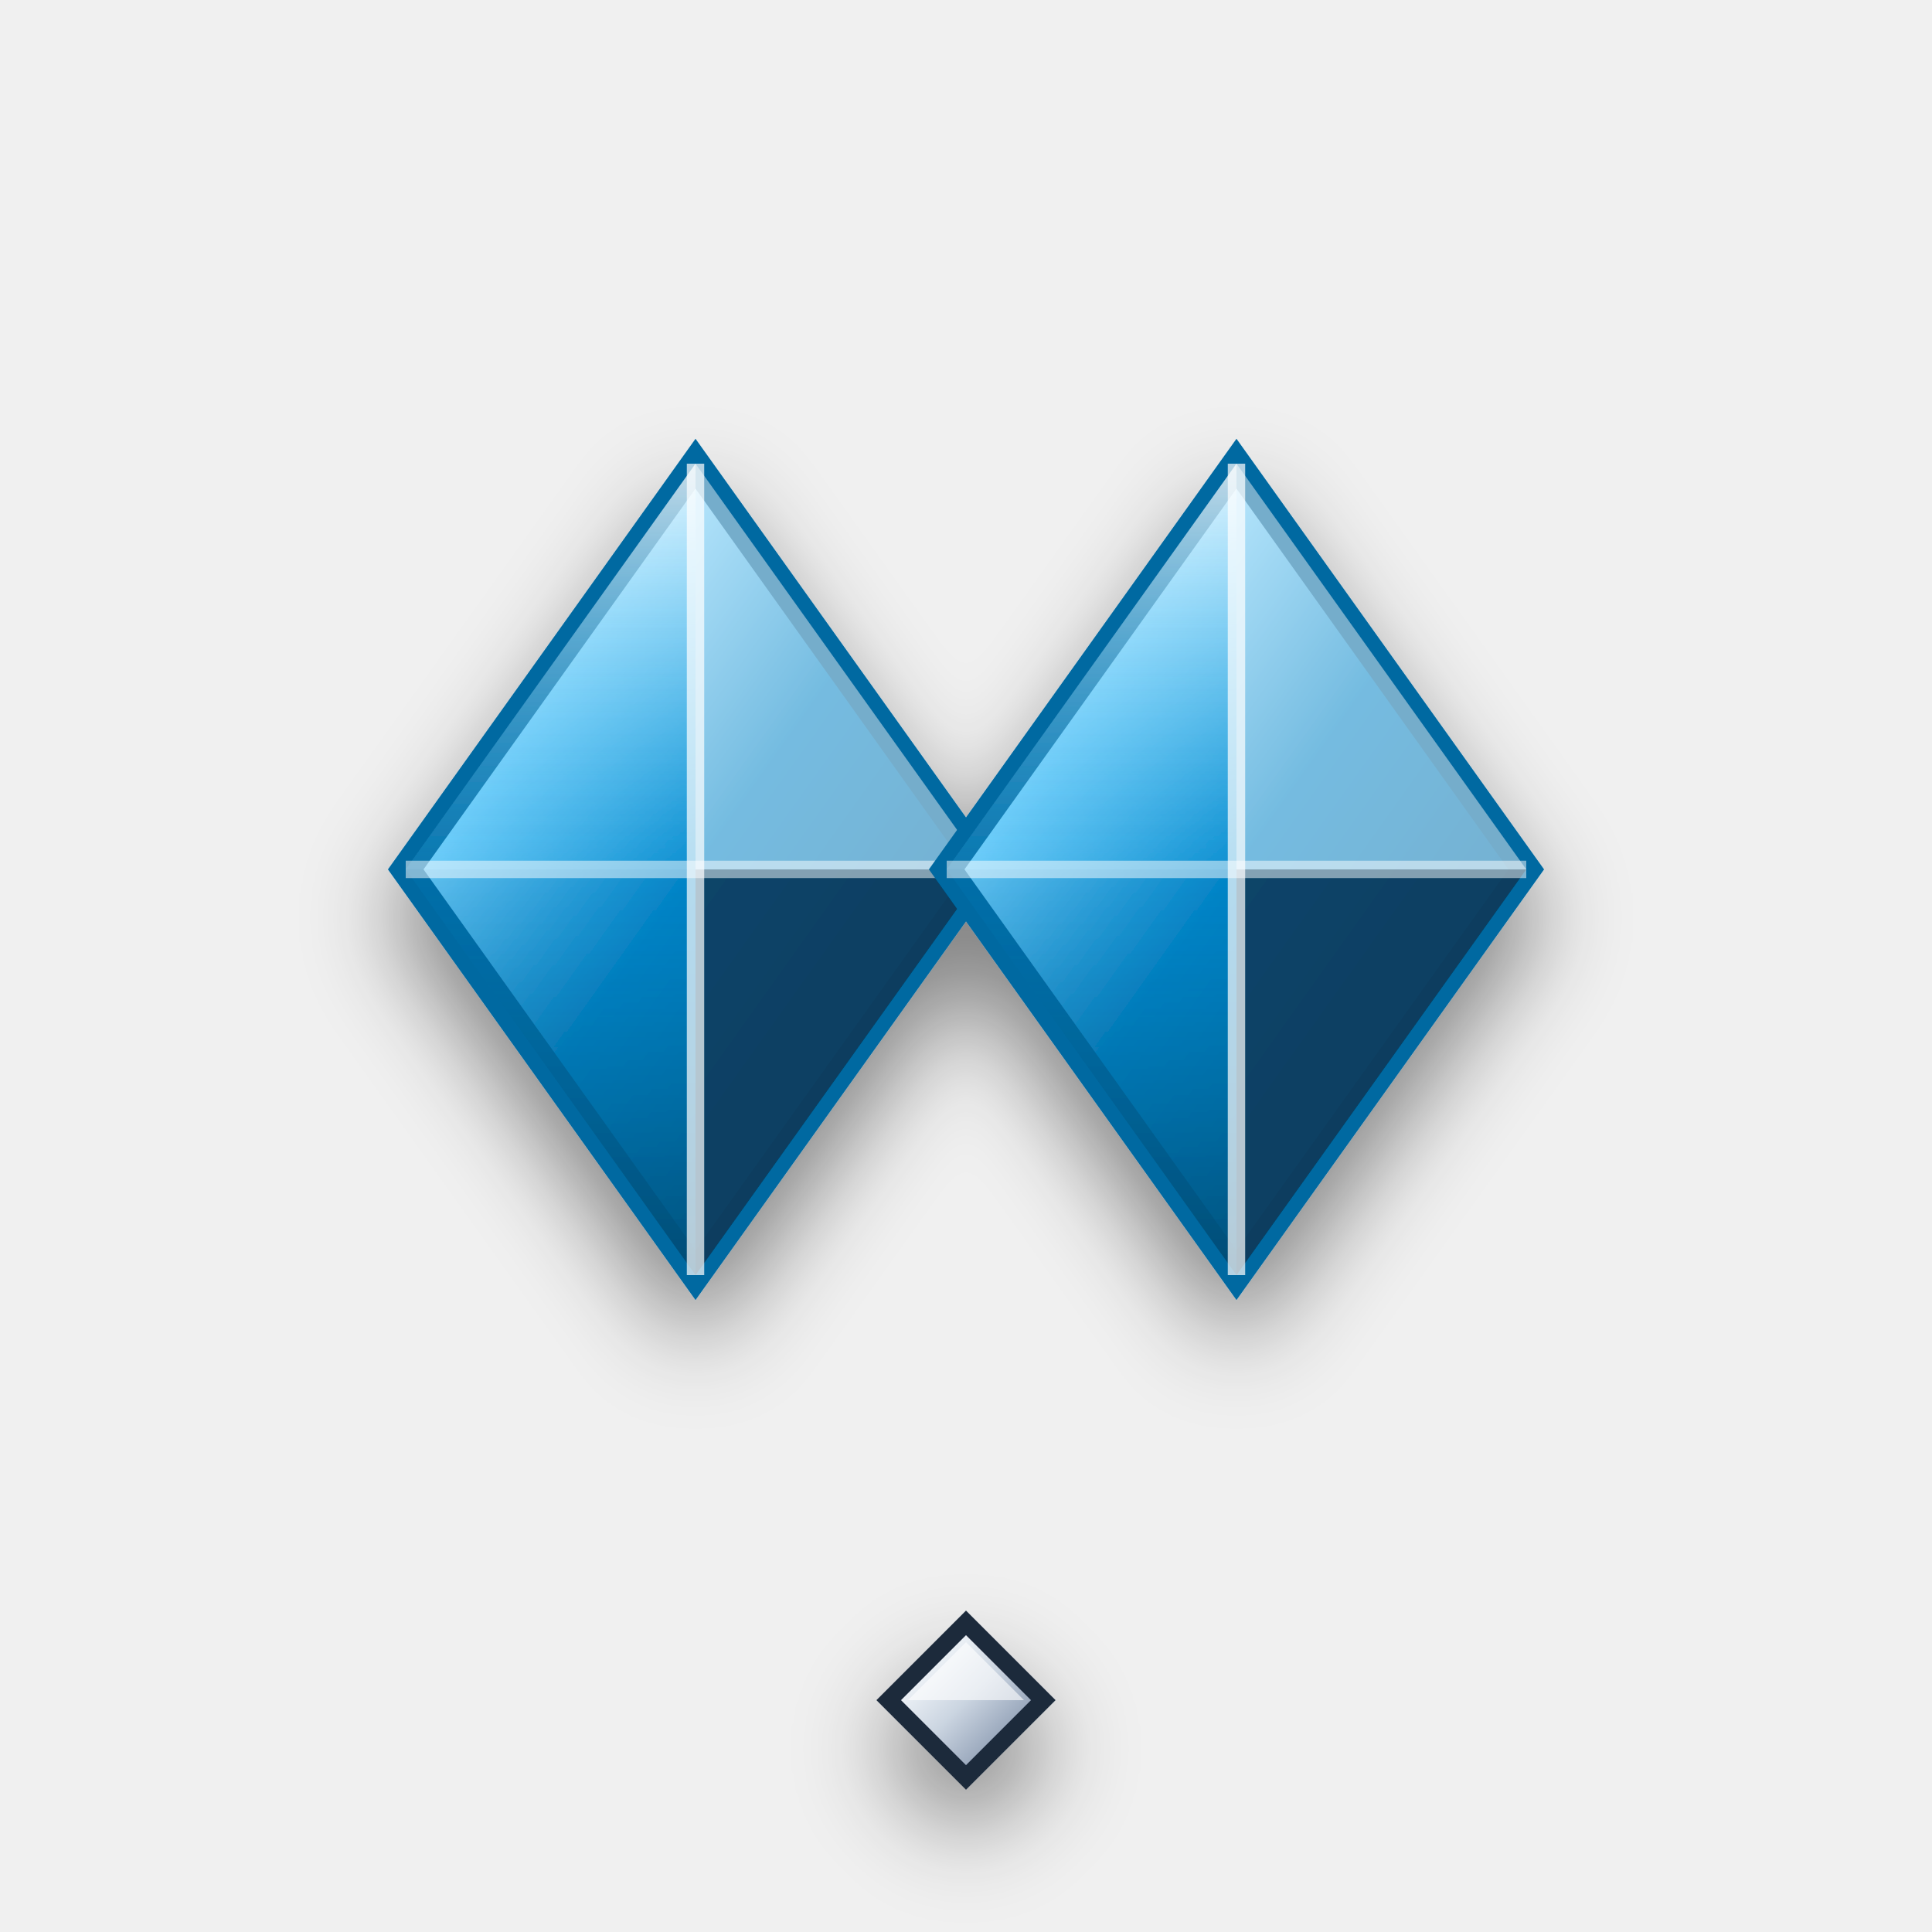
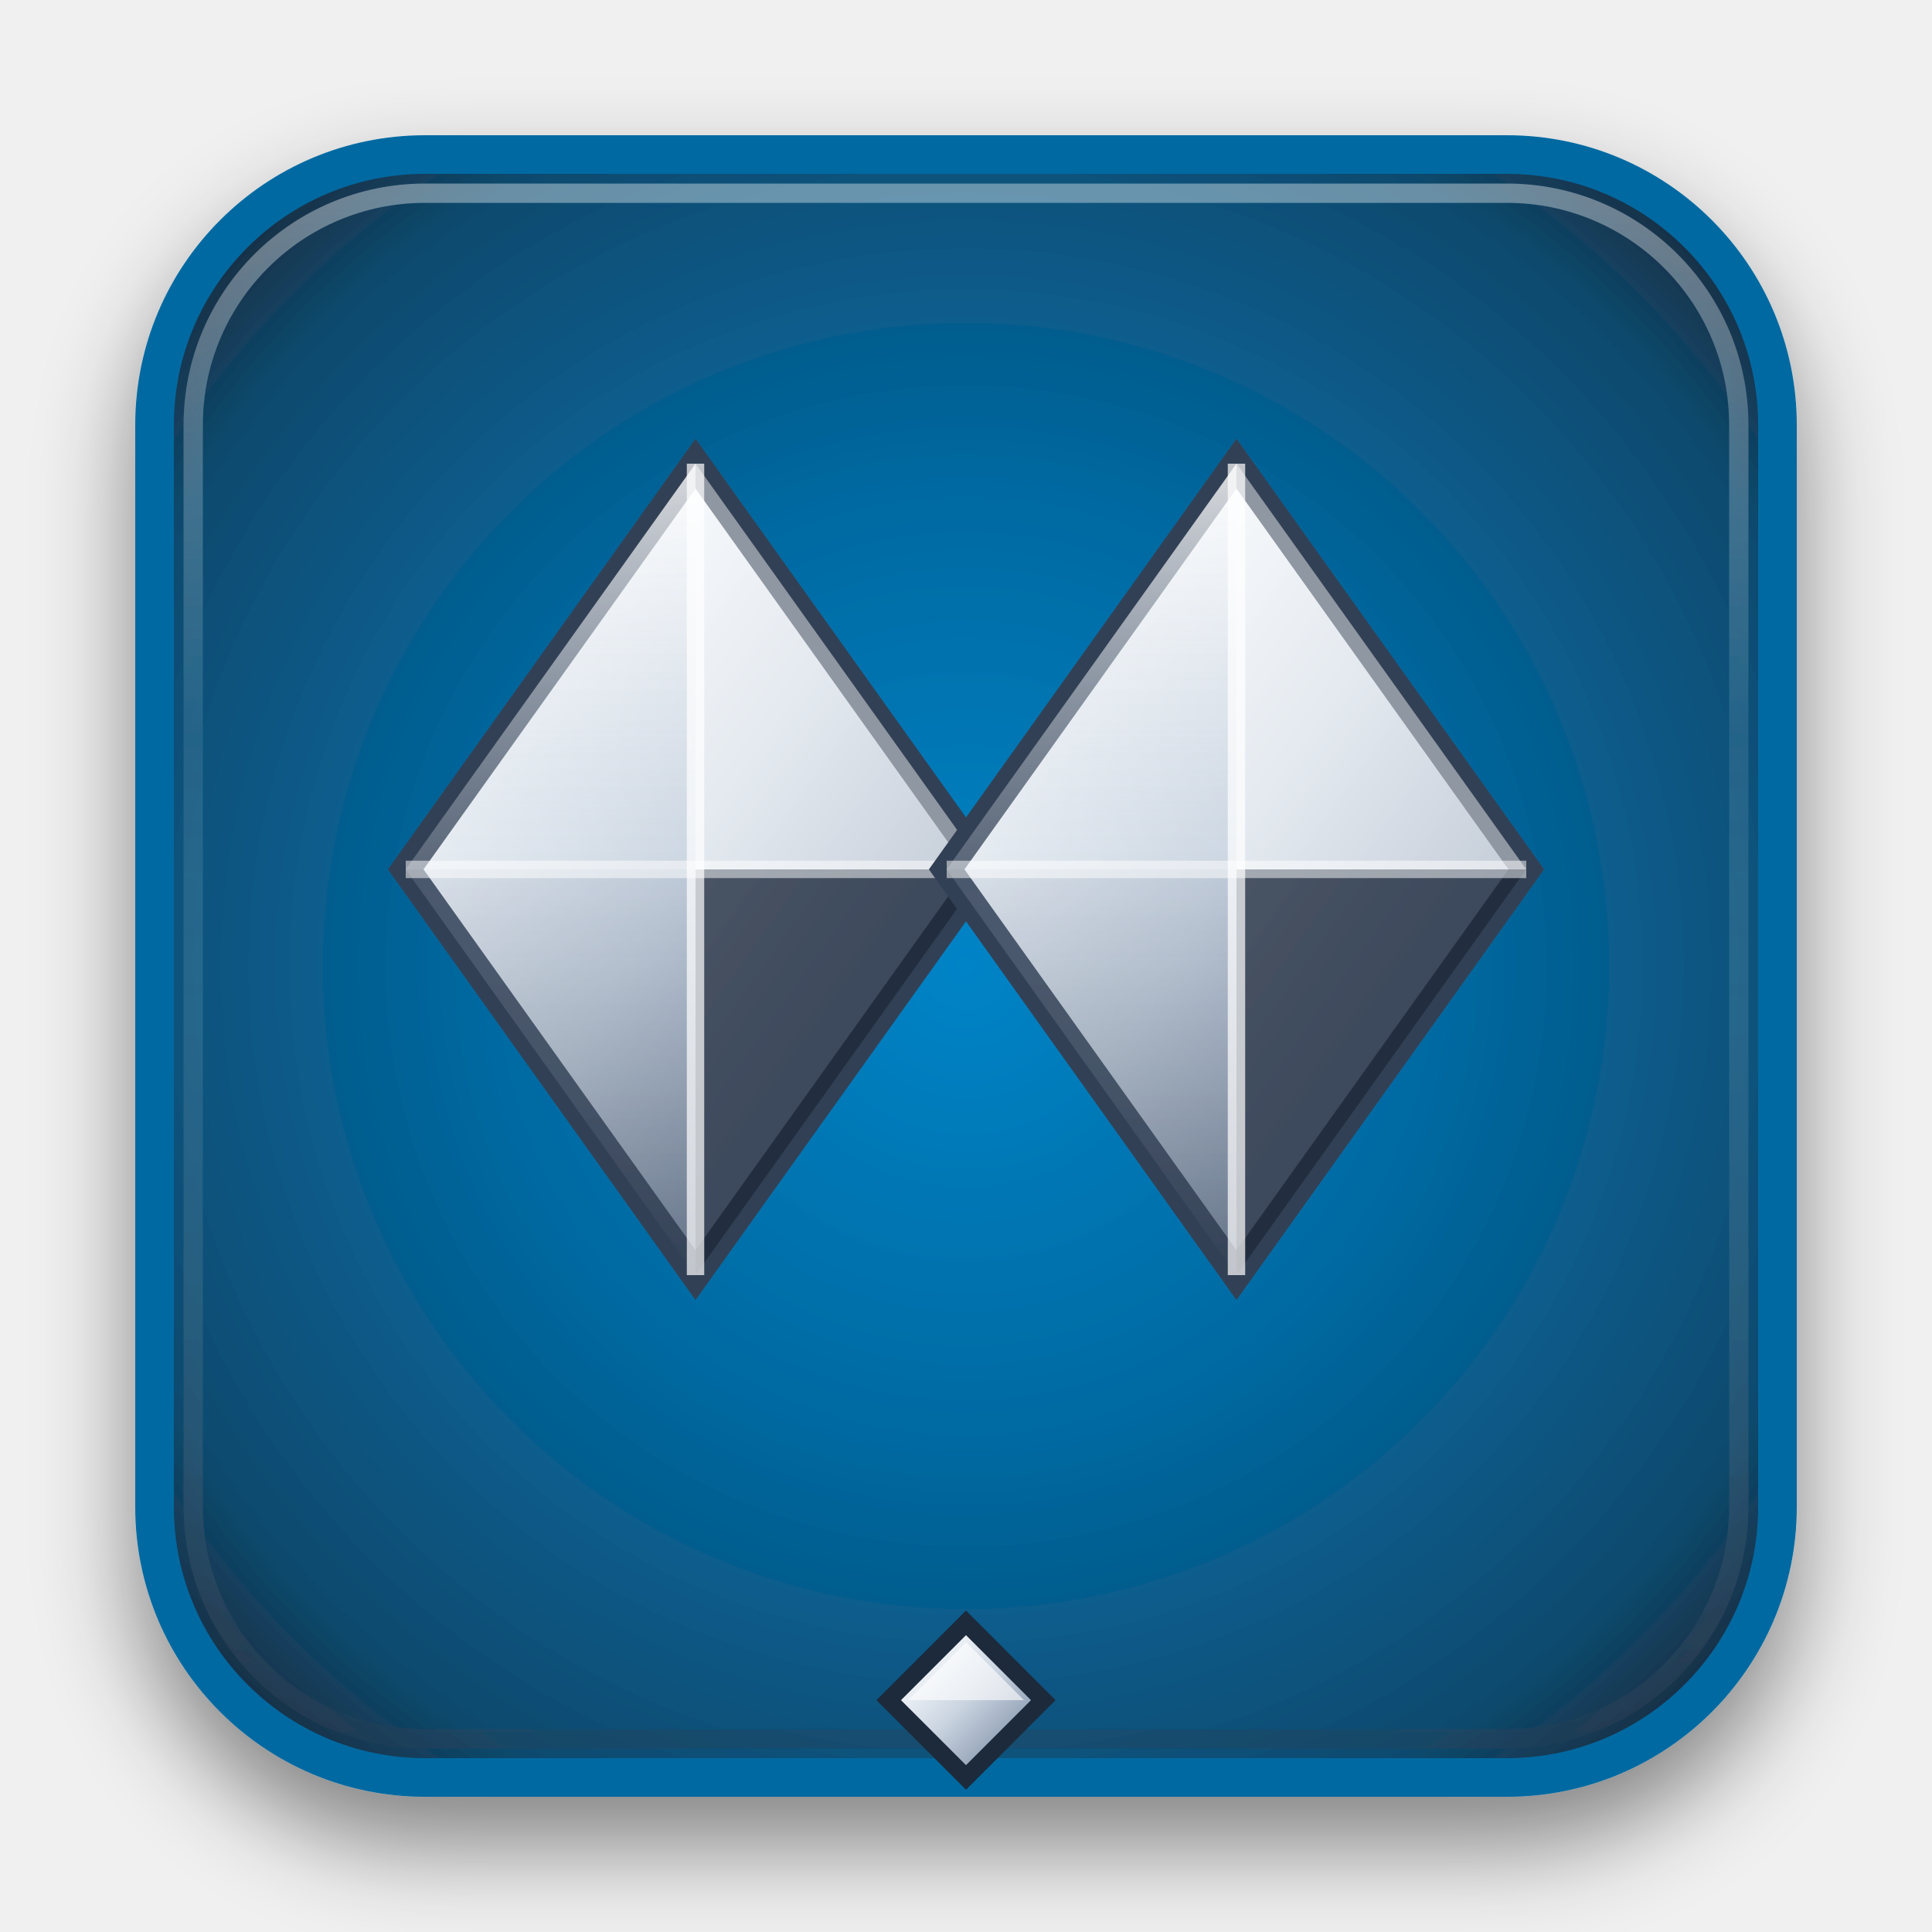
<svg xmlns="http://www.w3.org/2000/svg" viewBox="0 0 100 100" width="100%" height="100%">
  <defs>
    <linearGradient id="silverGrad" x1="0%" y1="0%" x2="100%" y2="100%">
      <stop offset="0%" stop-color="#FFFFFF" />
      <stop offset="25%" stop-color="#F1F5F9" />
      <stop offset="50%" stop-color="#CBD5E1" />
      <stop offset="75%" stop-color="#94A3B8" />
      <stop offset="100%" stop-color="#475569" />
    </linearGradient>
    <linearGradient id="silverBevel" x1="0%" y1="0%" x2="0%" y2="100%">
      <stop offset="0%" stop-color="#FFFFFF" stop-opacity="0.95" />
      <stop offset="35%" stop-color="#E2E8F0" stop-opacity="0.3" />
      <stop offset="100%" stop-color="#334155" stop-opacity="0.85" />
    </linearGradient>
    <linearGradient id="starFacetLight" x1="0%" y1="0%" x2="100%" y2="100%">
      <stop offset="0%" stop-color="#FFFFFF" />
      <stop offset="40%" stop-color="#F8FAFC" />
      <stop offset="100%" stop-color="#CBD5E1" />
    </linearGradient>
    <linearGradient id="starFacetDark" x1="0%" y1="0%" x2="100%" y2="100%">
      <stop offset="0%" stop-color="#94A3B8" />
      <stop offset="60%" stop-color="#64748B" />
      <stop offset="100%" stop-color="#334155" />
    </linearGradient>
    <linearGradient id="goldGrad" x1="0%" y1="0%" x2="100%" y2="100%">
      <stop offset="0%" stop-color="#FFFBEB" />
      <stop offset="20%" stop-color="#FDE047" />
      <stop offset="50%" stop-color="#F59E0B" />
      <stop offset="80%" stop-color="#D97706" />
      <stop offset="100%" stop-color="#78350F" />
    </linearGradient>
    <linearGradient id="goldBevel" x1="0%" y1="0%" x2="0%" y2="100%">
      <stop offset="0%" stop-color="#FEF9C3" stop-opacity="0.95" />
      <stop offset="50%" stop-color="#F59E0B" stop-opacity="0.35" />
      <stop offset="100%" stop-color="#92400E" stop-opacity="0.9" />
    </linearGradient>
    <linearGradient id="goldStarFacetLight" x1="0%" y1="0%" x2="100%" y2="100%">
      <stop offset="0%" stop-color="#FEF9C3" />
      <stop offset="40%" stop-color="#FDE047" />
      <stop offset="100%" stop-color="#F59E0B" />
    </linearGradient>
    <linearGradient id="goldStarFacetDark" x1="0%" y1="0%" x2="100%" y2="100%">
      <stop offset="0%" stop-color="#D97706" />
      <stop offset="60%" stop-color="#B45309" />
      <stop offset="100%" stop-color="#78350F" />
    </linearGradient>
    <linearGradient id="diamondCyan" x1="0%" y1="0%" x2="100%" y2="100%">
      <stop offset="0%" stop-color="#F0F9FF" />
      <stop offset="25%" stop-color="#7DD3FC" />
      <stop offset="50%" stop-color="#0284C7" />
      <stop offset="85%" stop-color="#0369A1" />
      <stop offset="100%" stop-color="#0C4A6E" />
    </linearGradient>
    <linearGradient id="diamondGold" x1="0%" y1="0%" x2="100%" y2="100%">
      <stop offset="0%" stop-color="#FFFBEB" />
      <stop offset="25%" stop-color="#FDE047" />
      <stop offset="50%" stop-color="#F59E0B" />
      <stop offset="80%" stop-color="#D97706" />
      <stop offset="100%" stop-color="#78350F" />
    </linearGradient>
    <linearGradient id="facetTop" x1="0%" y1="0%" x2="0%" y2="100%">
      <stop offset="0%" stop-color="#FFFFFF" stop-opacity="0.9" />
      <stop offset="100%" stop-color="#38BDF8" stop-opacity="0.2" />
    </linearGradient>
    <linearGradient id="facetBottom" x1="0%" y1="0%" x2="0%" y2="100%">
      <stop offset="0%" stop-color="#0284C7" stop-opacity="0.3" />
-       <stop offset="100%" stop-color="#082F49" stop-opacity="0.85" />
+       <stop offset="100%" stop-color="#1E293B" stop-opacity="0.85" />
    </linearGradient>
    <linearGradient id="facetGoldTop" x1="0%" y1="0%" x2="0%" y2="100%">
      <stop offset="0%" stop-color="#FFFFFF" stop-opacity="0.95" />
      <stop offset="100%" stop-color="#FDE047" stop-opacity="0.25" />
    </linearGradient>
    <linearGradient id="facetGoldBottom" x1="0%" y1="0%" x2="0%" y2="100%">
      <stop offset="0%" stop-color="#B45309" stop-opacity="0.35" />
      <stop offset="100%" stop-color="#451A03" stop-opacity="0.9" />
    </linearGradient>
    <radialGradient id="plateCrimson" cx="50%" cy="50%" r="65%">
      <stop offset="0%" stop-color="#6B1D22" />
      <stop offset="50%" stop-color="#4A1216" />
      <stop offset="85%" stop-color="#2D0A0C" />
      <stop offset="100%" stop-color="#1A0406" />
    </radialGradient>
    <filter id="badgeShadow" x="-20%" y="-20%" width="140%" height="140%">
      <feDropShadow dx="0" dy="2.5" stdDeviation="2.5" flood-color="#000000" flood-opacity="0.45" />
    </filter>
    <filter id="goldGlow" x="-30%" y="-30%" width="160%" height="160%">
      <feDropShadow dx="0" dy="1" stdDeviation="3.5" flood-color="#F59E0B" flood-opacity="0.5" />
    </filter>
+     <radialGradient id="plateGrey" cx="50%" cy="50%" r="65%">
+       <stop offset="0%" stop-color="#475569" />
+       <stop offset="50%" stop-color="#334155" />
+       <stop offset="85%" stop-color="#1E293B" />
+       <stop offset="100%" stop-color="#0F172A" />
+     </radialGradient>
+     <radialGradient id="plateLeather" cx="50%" cy="50%" r="65%">
+       <stop offset="0%" stop-color="#854D0E" />
+       <stop offset="45%" stop-color="#713F12" />
+       <stop offset="85%" stop-color="#451A03" />
+       <stop offset="100%" stop-color="#260E02" />
+     </radialGradient>
+     <radialGradient id="plateBlue" cx="50%" cy="50%" r="65%">
+       <stop offset="0%" stop-color="#0284C7" />
+       <stop offset="45%" stop-color="#0369A1" />
+       <stop offset="85%" stop-color="#0C4A6E" />
+       <stop offset="100%" stop-color="#1E293B" />
+     </radialGradient>
+     <radialGradient id="plateGreen" cx="50%" cy="50%" r="65%">
+       <stop offset="0%" stop-color="#16A34A" />
+       <stop offset="45%" stop-color="#15803D" />
+       <stop offset="85%" stop-color="#14532D" />
+       <stop offset="100%" stop-color="#052E16" />
+     </radialGradient>
+     <radialGradient id="plateCrimson" cx="50%" cy="50%" r="65%">
+       <stop offset="0%" stop-color="#6B1D22" />
+       <stop offset="50%" stop-color="#4A1216" />
+       <stop offset="85%" stop-color="#2D0A0C" />
+       <stop offset="100%" stop-color="#1A0406" />
+     </radialGradient>
+     <radialGradient id="plateBlack" cx="50%" cy="50%" r="65%">
+       <stop offset="0%" stop-color="#181A22" />
+       <stop offset="50%" stop-color="#0D0E14" />
+       <stop offset="85%" stop-color="#05060A" />
+       <stop offset="100%" stop-color="#000000" />
+     </radialGradient>
+     <linearGradient id="diamondSilver" x1="0%" y1="0%" x2="100%" y2="100%">
+       <stop offset="0%" stop-color="#FFFFFF" />
+       <stop offset="25%" stop-color="#F1F5F9" />
+       <stop offset="50%" stop-color="#CBD5E1" />
+       <stop offset="75%" stop-color="#94A3B8" />
+       <stop offset="100%" stop-color="#475569" />
+     </linearGradient>
+     <linearGradient id="facetSilverTop" x1="0%" y1="0%" x2="0%" y2="100%">
+       <stop offset="0%" stop-color="#FFFFFF" stop-opacity="0.95" />
+       <stop offset="100%" stop-color="#CBD5E1" stop-opacity="0.3" />
+     </linearGradient>
+     <linearGradient id="facetSilverBottom" x1="0%" y1="0%" x2="0%" y2="100%">
+       <stop offset="0%" stop-color="#94A3B8" stop-opacity="0.4" />
+       <stop offset="100%" stop-color="#334155" stop-opacity="0.85" />
+     </linearGradient>
  </defs>
  <g filter="url(#badgeShadow)">
-     <polygon points="36,24 51,45 36,66 21,45" fill="url(#diamondCyan)" stroke="#0369A1" stroke-width="1.5" />
-     <polygon points="36,24 36,45 21,45" fill="url(#facetTop)" opacity="0.85" />
+     <rect x="8" y="8" width="84" height="84" rx="14" fill="url(#plateBlue)" stroke="#0369A1" stroke-width="2" />
+     <rect x="10" y="10" width="80" height="80" rx="12" fill="none" stroke="url(#silverBevel)" stroke-width="1" opacity="0.4" />
+     <polygon points="36,24 51,45 36,66 21,45" fill="url(#diamondSilver)" stroke="#334155" stroke-width="1.5" />
+     <polygon points="36,24 36,45 21,45" fill="url(#facetSilverTop)" opacity="0.85" />
    <polygon points="36,24 51,45 36,45" fill="#FFFFFF" opacity="0.45" />
-     <polygon points="21,45 36,45 36,66" fill="url(#facetBottom)" opacity="0.6" />
-     <polygon points="36,45 51,45 36,66" fill="#082F49" opacity="0.75" />
+     <polygon points="21,45 36,45 36,66" fill="url(#facetSilverBottom)" opacity="0.6" />
+     <polygon points="36,45 51,45 36,66" fill="#1E293B" opacity="0.75" />
    <line x1="36" y1="24" x2="36" y2="66" stroke="#FFFFFF" stroke-width="0.9" opacity="0.7" />
    <line x1="21" y1="45" x2="51" y2="45" stroke="#FFFFFF" stroke-width="0.9" opacity="0.5" />
-     <polygon points="64,24 79,45 64,66 49,45" fill="url(#diamondCyan)" stroke="#0369A1" stroke-width="1.5" />
-     <polygon points="64,24 64,45 49,45" fill="url(#facetTop)" opacity="0.85" />
+     <polygon points="64,24 79,45 64,66 49,45" fill="url(#diamondSilver)" stroke="#334155" stroke-width="1.5" />
+     <polygon points="64,24 64,45 49,45" fill="url(#facetSilverTop)" opacity="0.85" />
    <polygon points="64,24 79,45 64,45" fill="#FFFFFF" opacity="0.45" />
-     <polygon points="49,45 64,45 64,66" fill="url(#facetBottom)" opacity="0.6" />
-     <polygon points="64,45 79,45 64,66" fill="#082F49" opacity="0.75" />
+     <polygon points="49,45 64,45 64,66" fill="url(#facetSilverBottom)" opacity="0.6" />
+     <polygon points="64,45 79,45 64,66" fill="#1E293B" opacity="0.75" />
    <line x1="64" y1="24" x2="64" y2="66" stroke="#FFFFFF" stroke-width="0.9" opacity="0.7" />
    <line x1="49" y1="45" x2="79" y2="45" stroke="#FFFFFF" stroke-width="0.9" opacity="0.5" />
    <g id="pips">
      <g transform="translate(50, 88)">
        <polygon points="0,-4 4,0 0,4 -4,0" fill="url(#silverGrad)" stroke="#1E293B" stroke-width="0.9" />
        <polygon points="0,-3 3,0 0,0 -3,0" fill="#FFFFFF" opacity="0.6" />
      </g>
    </g>
  </g>
</svg>
